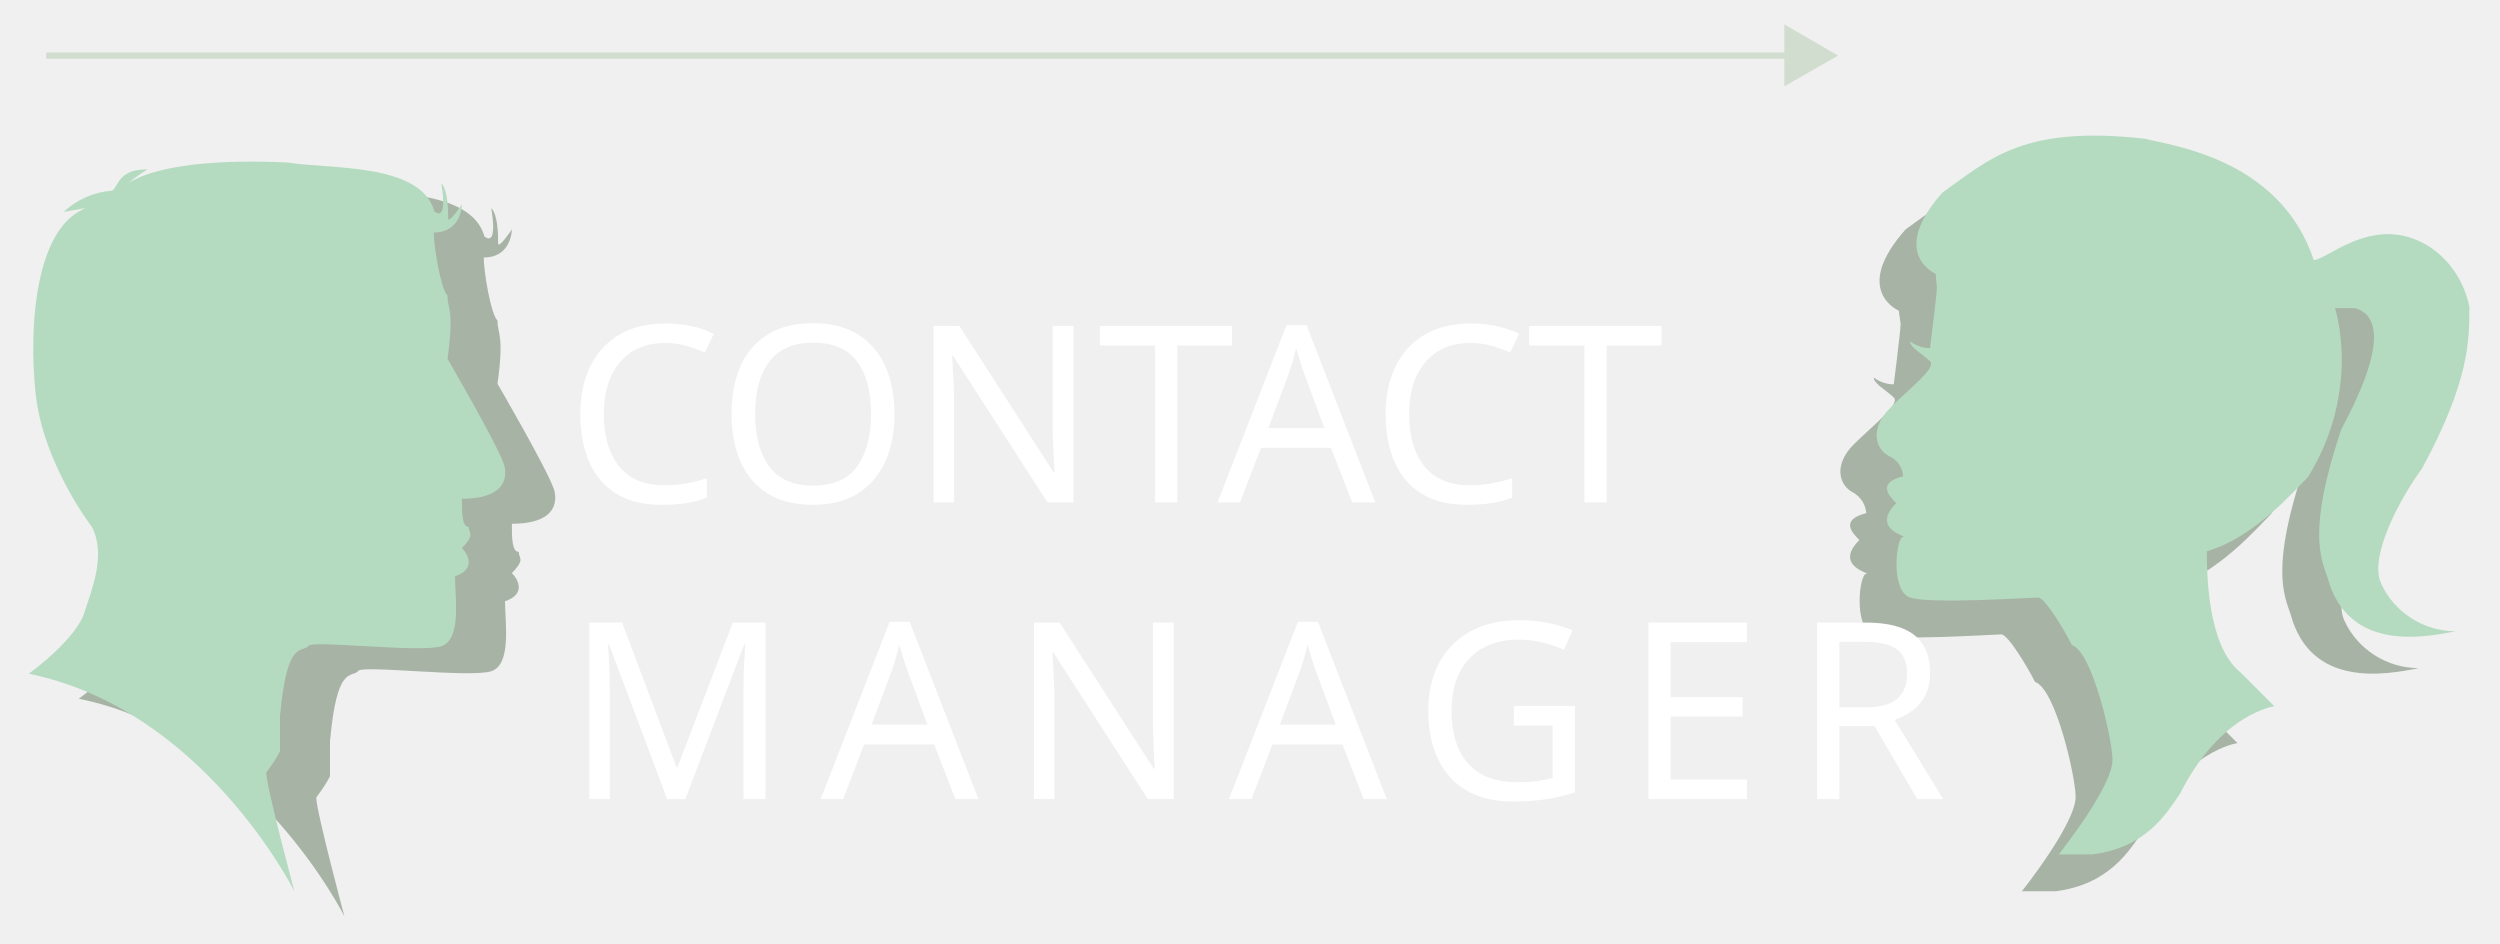
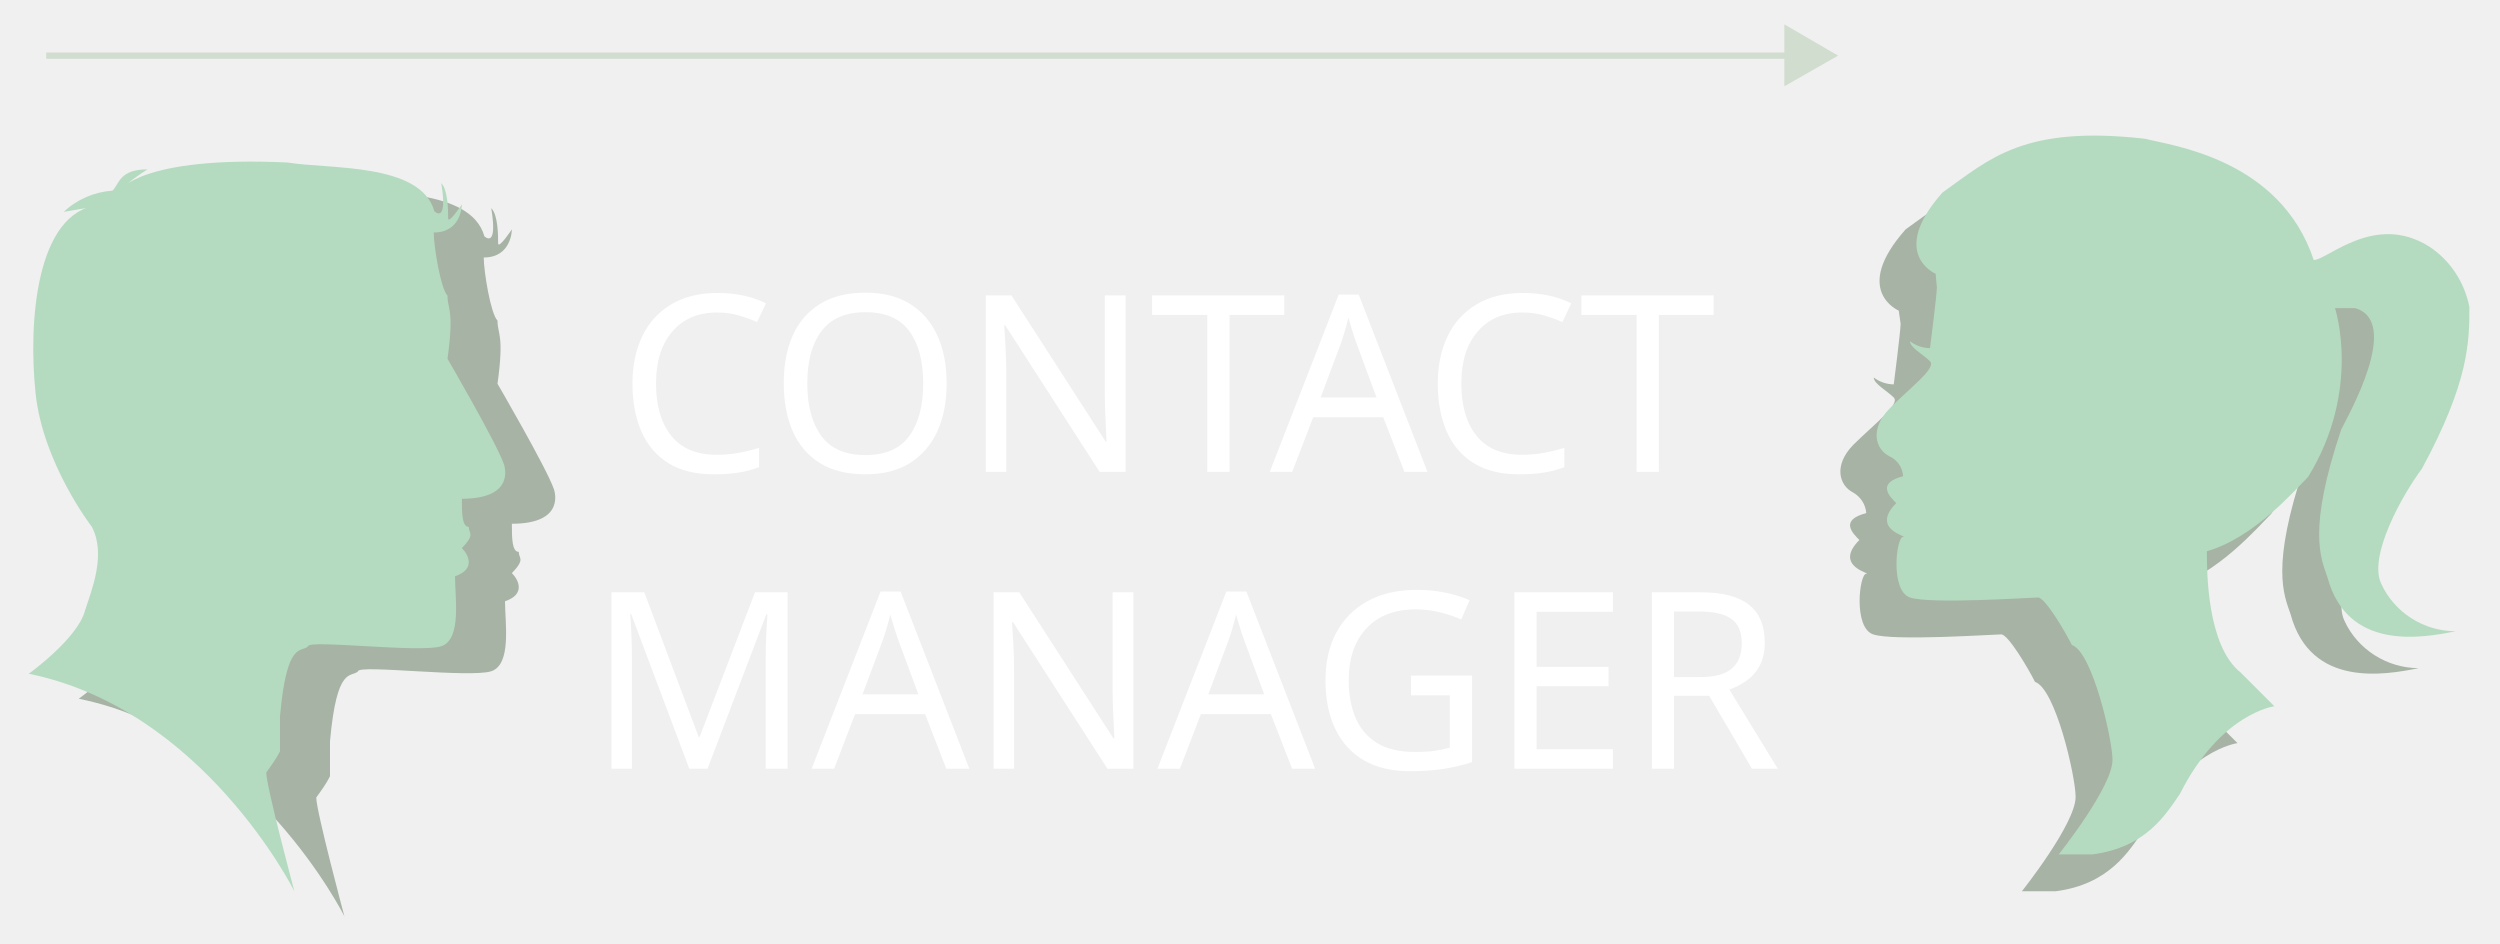
<svg xmlns="http://www.w3.org/2000/svg" version="1.1" id="Layer_1" x="0px" y="0px" viewBox="0 0 400 151" style="enable-background:new 0 0 400 151;" xml:space="preserve">
  <style type="text/css">
	.st0{fill:#A7B3A5;}
- 	.st1{fill:#FFFFFF;}
- 	.st2{font-family:'SkarpaLT';}
- 	.st3{font-size:39.549px;}
- 	.st4{letter-spacing:5;}
- 	.st5{fill:none;stroke:#D1DDCE;stroke-miterlimit:10;}
- 	.st6{fill:#D1DDCE;}
- 	.st7{fill:#B4DBC0;}
+ 	.st1{enable-background:new    ;}
+ 	.st2{fill:#FFFFFF;}
+ 	.st3{font-family:'Lato-Thin';}
+ 	.st4{font-size:17px;}
+ 	.st5{font-size:39.549px;}
+ 	.st6{fill:none;stroke:#D1DDCE;stroke-miterlimit:10;}
+ 	.st7{fill:#D1DDCE;}
+ 	.st8{fill:#B4DBC0;}
</style>
-   <path class="st0" d="M303.8,49.7c0,0-7.6-3.2,1.1-13c7.6-5.4,13-10.8,32.4-8.6c4.3,1.1,21.6,3.2,27,19.4c2.2,0,9.7-7.6,18.4-2.2  c3.4,2.2,5.7,5.7,6.5,9.7c0,5.4,0,11.9-7.6,25.9c-3.2,4.3-8.6,14-6.5,18.4c2.1,4.6,6.8,7.6,11.9,7.6c-5.4,1.1-17.3,3.2-20.5-8.6  c-1.1-3.2-3.2-7.6,2.2-23.7c1.1-2.2,9.7-17.3,2.2-19.4h-3.2c0,0,4.3,13-4.3,27c-2.2,2.2-8.6,9.7-16.2,11.9c0,3.2,0,15.1,5.4,19.4  l5.4,5.4c0,0-8.6,1.1-15.1,14c-2.2,3.2-5.4,8.6-14,9.7h-5.4c0,0,8.6-10.8,8.6-15.1c0-3.2-3.2-17.3-6.5-18.4  c-1.1-2.2-4.3-7.6-5.4-7.6s-17.3,1.1-20.5,0s-2.2-9.7-1.1-9.7c1.1,0-5.4-1.1-1.1-5.4c-1.1-1.1-3.2-3.2,1.1-4.3  c-0.1-1.4-0.9-2.6-2.1-3.3c-2.2-1.1-3.2-4.3,0-7.6c3.2-3.2,7.6-6.5,6.5-7.6c-1.1-1.1-3.2-2.2-3.2-3.2c0.9,0.7,2.1,1.1,3.2,1.1  c0,0,1.1-8.6,1.1-9.7L303.8,49.7z" />
-   <text transform="matrix(1 0 0 1 90.4404 80.3789)" class="st1 st2 st3">CONTACT</text>
-   <text transform="matrix(1 0 0 1 90.4404 127.8467)" class="st1 st2 st3 st4">MANAGER</text>
-   <line class="st5" x1="7.4" y1="8.9" x2="287" y2="8.9" />
-   <polygon class="st6" points="285.5,13.8 294.1,8.9 285.5,3.9 " />
-   <path class="st7" d="M309.7,43.8c0,0-7.6-3.2,1.1-13c7.6-5.4,13-10.8,32.4-8.6c4.3,1.1,21.6,3.2,27,19.4c2.2,0,9.7-7.6,18.4-2.2  c3.4,2.2,5.7,5.7,6.5,9.7c0,5.4,0,11.9-7.6,25.9c-3.2,4.3-8.6,14-6.5,18.4c2.1,4.6,6.8,7.6,11.9,7.6c-5.4,1.1-17.3,3.2-20.5-8.6  c-1.1-3.2-3.2-7.6,2.2-23.7c1.1-2.2,9.7-17.3,2.2-19.4h-3.2c0,0,4.3,13-4.3,27c-2.2,2.2-8.6,9.7-16.2,11.9c0,3.2,0,15.1,5.4,19.4  l5.4,5.4c0,0-8.6,1.1-15.1,14c-2.2,3.2-5.4,8.6-14,9.7h-5.4c0,0,8.6-10.8,8.6-15.1c0-3.2-3.2-17.3-6.5-18.4  c-1.1-2.2-4.3-7.6-5.4-7.6c-1.1,0-17.3,1.1-20.5,0s-2.2-9.7-1.1-9.7c1.1,0-5.4-1.1-1.1-5.4c-1.1-1.1-3.2-3.2,1.1-4.3  c-0.1-1.4-0.9-2.6-2.2-3.2c-2.2-1.1-3.2-4.3,0-7.6s7.6-6.5,6.5-7.6c-1.1-1.1-3.2-2.2-3.2-3.2c0.9,0.7,2.1,1.1,3.2,1.1  c0,0,1.1-8.6,1.1-9.7L309.7,43.8z" />
+   <path class="st0" d="M303.8,49.7c0,0-7.6-3.2,1.1-13c7.6-5.4,13-10.8,32.4-8.6c4.3,1.1,21.6,3.2,27,19.4c2.2,0,9.7-7.6,18.4-2.2  c3.4,2.2,5.7,5.7,6.5,9.7c0,5.4,0,11.9-7.6,25.9c-3.2,4.3-8.6,14-6.5,18.4c2.1,4.6,6.8,7.6,11.9,7.6c-5.4,1.1-17.3,3.2-20.5-8.6  c-1.1-3.2-3.2-7.6,2.2-23.7c1.1-2.2,9.7-17.3,2.2-19.4h-3.2c0,0,4.3,13-4.3,27c-2.2,2.2-8.6,9.7-16.2,11.9c0,3.2,0,15.1,5.4,19.4  l5.4,5.4c0,0-8.6,1.1-15.1,14c-2.2,3.2-5.4,8.6-14,9.7h-5.4c0,0,8.6-10.8,8.6-15.1c0-3.2-3.2-17.3-6.5-18.4  c-1.1-2.2-4.3-7.6-5.4-7.6s-17.3,1.1-20.5,0s-2.2-9.7-1.1-9.7s-5.4-1.1-1.1-5.4c-1.1-1.1-3.2-3.2,1.1-4.3c-0.1-1.4-0.9-2.6-2.1-3.3  c-2.2-1.1-3.2-4.3,0-7.6c3.2-3.2,7.6-6.5,6.5-7.6s-3.2-2.2-3.2-3.2c0.9,0.7,2.1,1.1,3.2,1.1c0,0,1.1-8.6,1.1-9.7L303.8,49.7z" />
+   <text transform="matrix(1 0 0 1 93.9896 75.4999)" class="st1">
+     <tspan x="0" y="0" class="st2 st3 st4"> </tspan>
+     <tspan x="4.8" y="0" class="st2 st3 st5">CONTACT</tspan>
+     <tspan x="0" y="47.5" class="st2 st3 st5">MANAGER</tspan>
+   </text>
+   <line class="st6" x1="7.4" y1="8.9" x2="287" y2="8.9" />
+   <polygon class="st7" points="285.5,13.8 294.1,8.9 285.5,3.9 " />
+   <path class="st8" d="M309.7,43.8c0,0-7.6-3.2,1.1-13c7.6-5.4,13-10.8,32.4-8.6c4.3,1.1,21.6,3.2,27,19.4c2.2,0,9.7-7.6,18.4-2.2  c3.4,2.2,5.7,5.7,6.5,9.7c0,5.4,0,11.9-7.6,25.9c-3.2,4.3-8.6,14-6.5,18.4c2.1,4.6,6.8,7.6,11.9,7.6c-5.4,1.1-17.3,3.2-20.5-8.6  c-1.1-3.2-3.2-7.6,2.2-23.7c1.1-2.2,9.7-17.3,2.2-19.4h-3.2c0,0,4.3,13-4.3,27c-2.2,2.2-8.6,9.7-16.2,11.9c0,3.2,0,15.1,5.4,19.4  l5.4,5.4c0,0-8.6,1.1-15.1,14c-2.2,3.2-5.4,8.6-14,9.7h-5.4c0,0,8.6-10.8,8.6-15.1c0-3.2-3.2-17.3-6.5-18.4  c-1.1-2.2-4.3-7.6-5.4-7.6s-17.3,1.1-20.5,0s-2.2-9.7-1.1-9.7s-5.4-1.1-1.1-5.4c-1.1-1.1-3.2-3.2,1.1-4.3c-0.1-1.4-0.9-2.6-2.2-3.2  c-2.2-1.1-3.2-4.3,0-7.6s7.6-6.5,6.5-7.6s-3.2-2.2-3.2-3.2c0.9,0.7,2.1,1.1,3.2,1.1c0,0,1.1-8.6,1.1-9.7L309.7,43.8z" />
  <path class="st0" d="M12.6,111.8c0,0,7.8-5.6,9-10.1c1.1-3.4,3.4-9,1.1-13.4c0,0-7.8-10.1-9-21.3s0-29.1,10.1-30.2  c1.1,0-5.6,1.1-5.6,1.1c2.1-2,4.9-3.2,7.8-3.4c1.1-1.1,1.1-3.4,5.6-3.4c-1.6,1-3.1,2.1-4.5,3.4c0,0,3.4-5.6,26.9-4.5  c6.7,1.1,21.3,0,23.5,7.8c0,0,2.2,2.2,1.1-4.5c1.1,1.1,1.1,4.5,1.1,5.6s2.2-2.2,2.2-2.2s0,4.5-4.5,4.5c0,2.2,1.1,9,2.2,10.1  c0,2.2,1.1,2.2,0,10.1c0,0,7.8,13.4,9,16.8c0,0,2.2,5.6-6.7,5.6c0,2.2,0,4.5,1.1,4.5c0,1.1,1.1,1.1-1.1,3.4c1.1,1.1,2.2,3.4-1.1,4.5  c0,3.4,1.1,10.1-2.2,11.2c-3.4,1.1-21.3-1.1-21.3,0c-1.1,1.1-3.4-1.1-4.5,11.2v5.6c-0.6,1.2-1.4,2.3-2.2,3.4c0,2.2,4.5,19,4.5,19  S40.5,117.4,12.6,111.8z" />
-   <path class="st7" d="M4.6,107.8c0,0,7.8-5.6,9-10.1c1.1-3.4,3.4-9,1.1-13.4c0,0-7.8-10.1-9-21.3s0-29.1,10.1-30.2  c1.1,0-5.6,1.1-5.6,1.1c2.1-2,4.9-3.2,7.8-3.4c1.1-1.1,1.1-3.4,5.6-3.4c-1.6,1-3.1,2.1-4.5,3.4c0,0,3.4-5.6,26.9-4.5  c6.7,1.1,21.3,0,23.5,7.8c0,0,2.2,2.2,1.1-4.5c1.1,1.1,1.1,4.5,1.1,5.6s2.2-2.2,2.2-2.2s0,4.5-4.5,4.5c0,2.2,1.1,9,2.2,10.1  c0,2.2,1.1,2.2,0,10.1c0,0,7.8,13.4,9,16.8c0,0,2.2,5.6-6.7,5.6c0,2.2,0,4.5,1.1,4.5c0,1.1,1.1,1.1-1.1,3.4c1.1,1.1,2.2,3.4-1.1,4.5  c0,3.4,1.1,10.1-2.2,11.2s-21.3-1.1-21.3,0c-1.1,1.1-3.4-1.1-4.5,11.2v5.6c-0.6,1.2-1.4,2.3-2.2,3.4c0,2.2,4.5,19,4.5,19  S32.6,113.5,4.6,107.8z" />
+   <path class="st8" d="M4.6,107.8c0,0,7.8-5.6,9-10.1c1.1-3.4,3.4-9,1.1-13.4c0,0-7.8-10.1-9-21.3s0-29.1,10.1-30.2  c1.1,0-5.6,1.1-5.6,1.1c2.1-2,4.9-3.2,7.8-3.4c1.1-1.1,1.1-3.4,5.6-3.4c-1.6,1-3.1,2.1-4.5,3.4c0,0,3.4-5.6,26.9-4.5  c6.7,1.1,21.3,0,23.5,7.8c0,0,2.2,2.2,1.1-4.5c1.1,1.1,1.1,4.5,1.1,5.6s2.2-2.2,2.2-2.2s0,4.5-4.5,4.5c0,2.2,1.1,9,2.2,10.1  c0,2.2,1.1,2.2,0,10.1c0,0,7.8,13.4,9,16.8c0,0,2.2,5.6-6.7,5.6c0,2.2,0,4.5,1.1,4.5c0,1.1,1.1,1.1-1.1,3.4c1.1,1.1,2.2,3.4-1.1,4.5  c0,3.4,1.1,10.1-2.2,11.2s-21.3-1.1-21.3,0c-1.1,1.1-3.4-1.1-4.5,11.2v5.6c-0.6,1.2-1.4,2.3-2.2,3.4c0,2.2,4.5,19,4.5,19  S32.6,113.5,4.6,107.8z" />
</svg>
